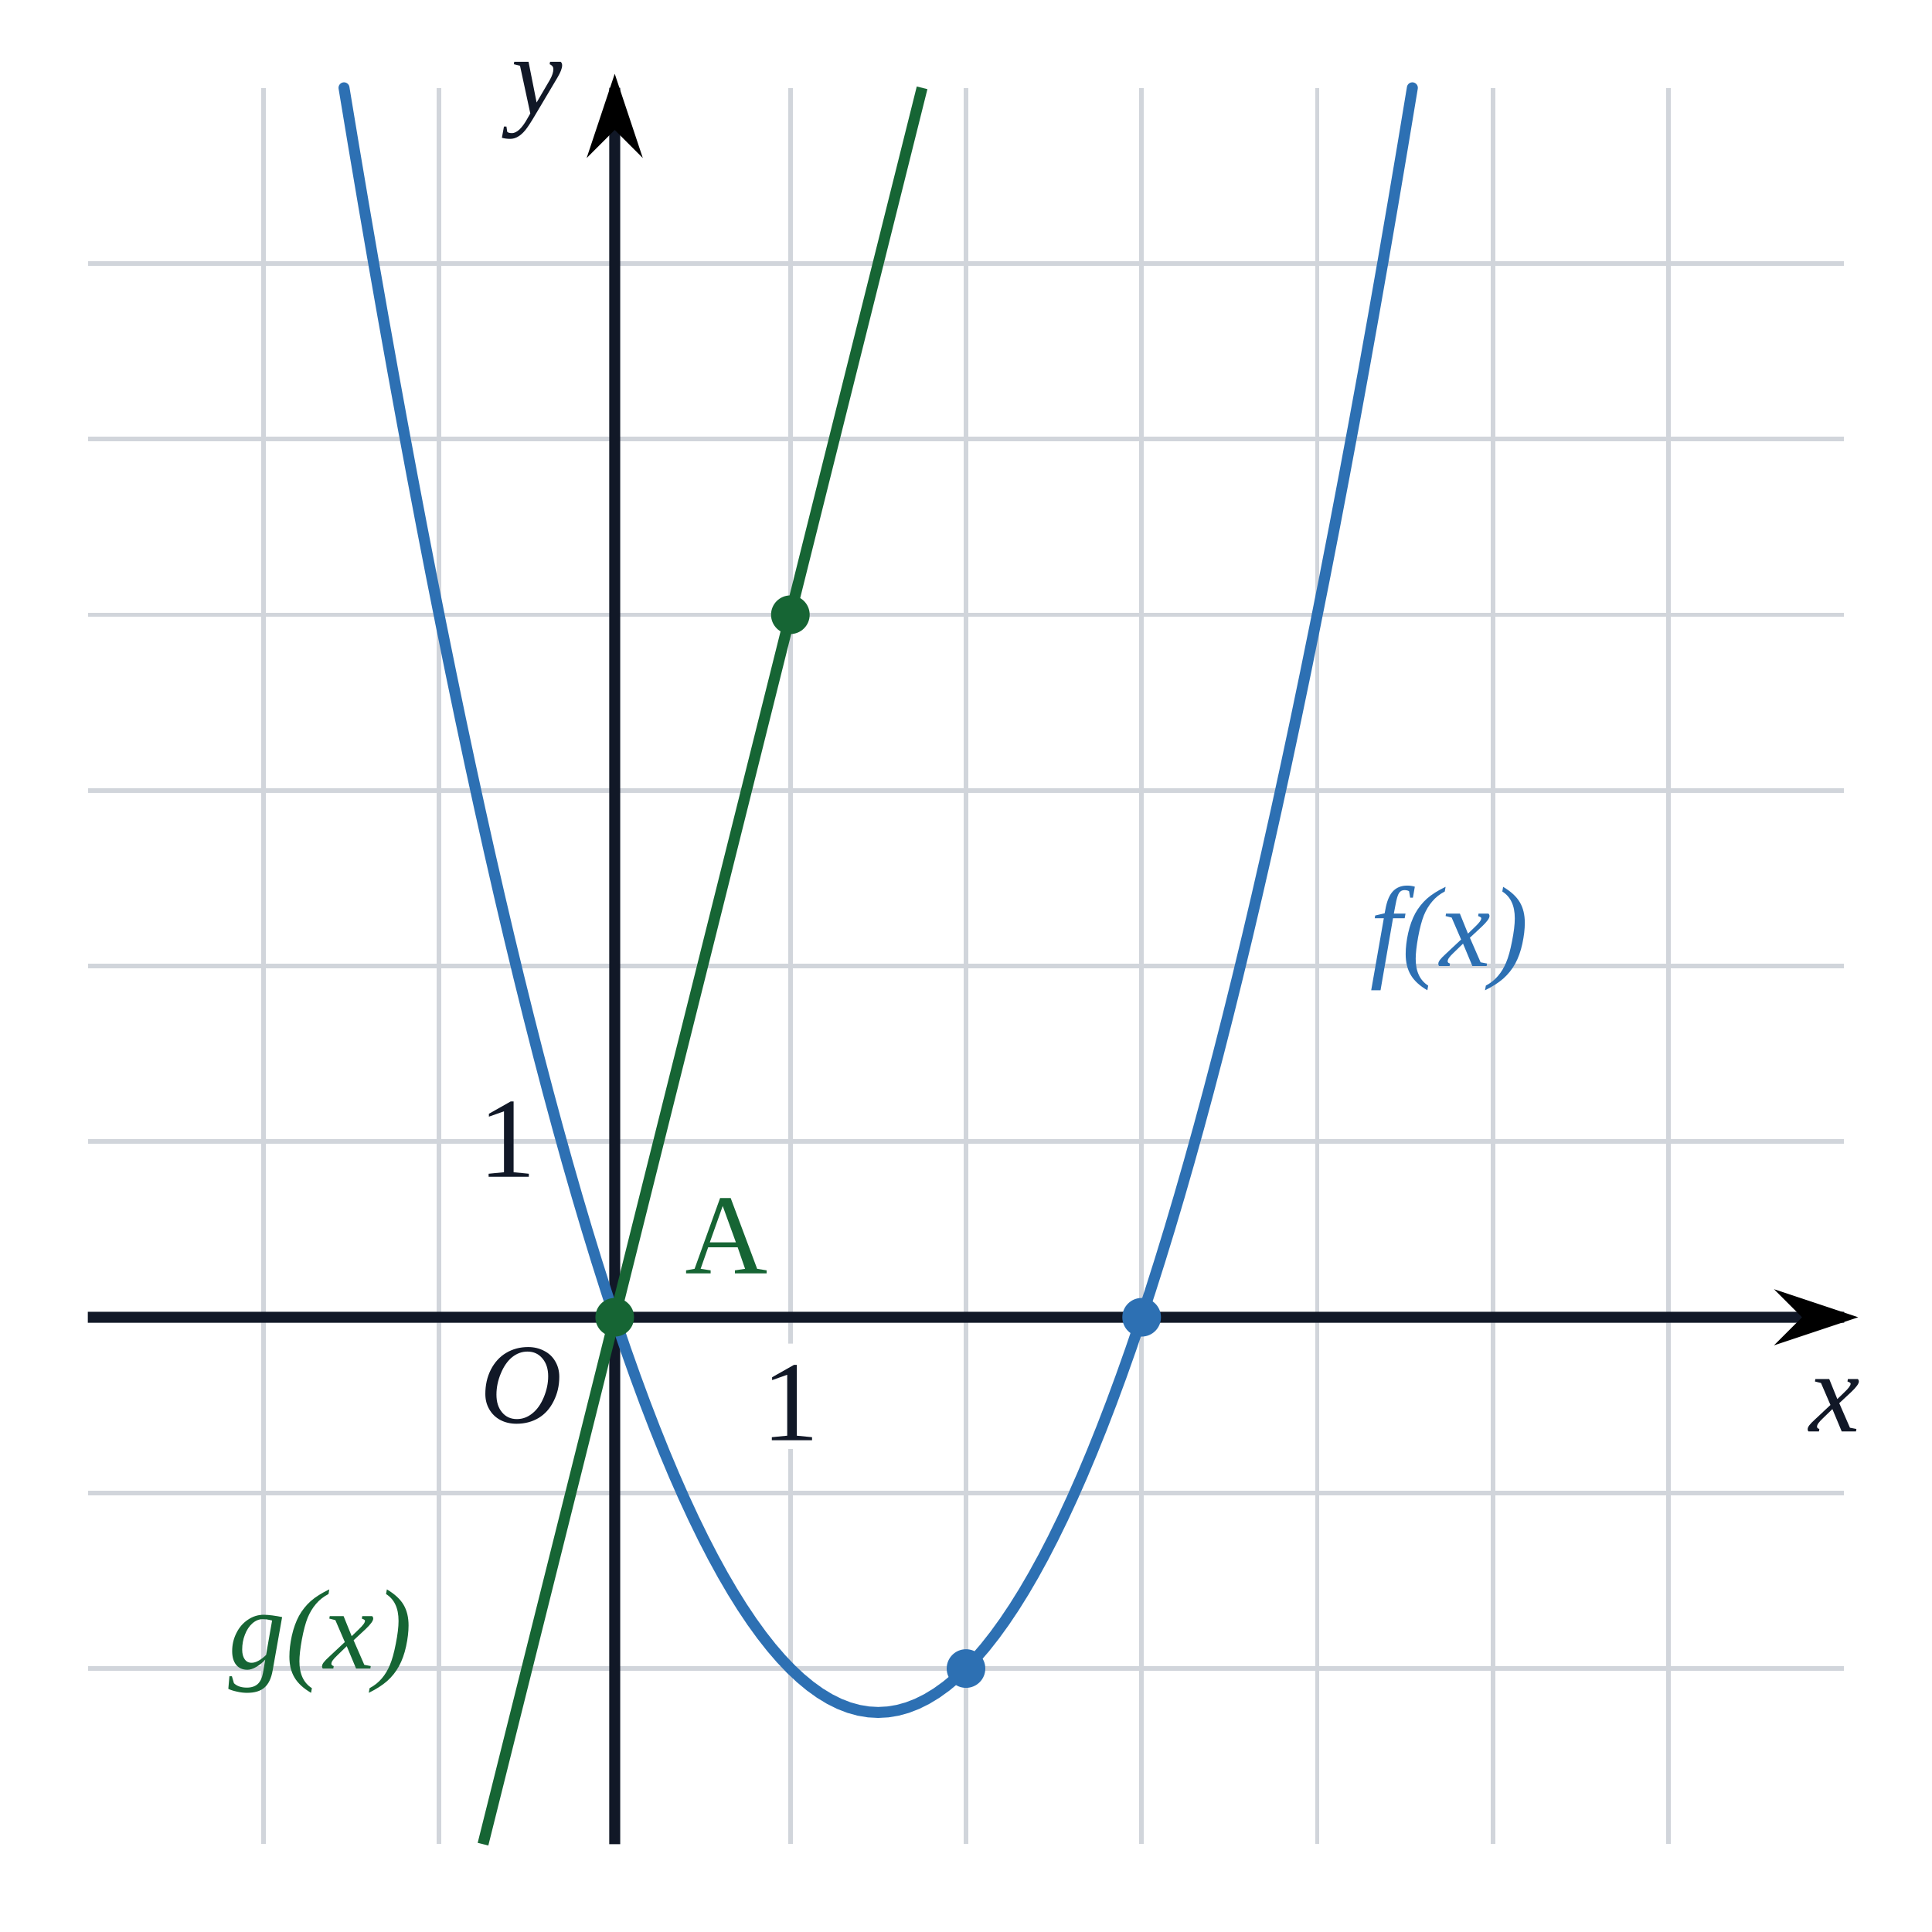
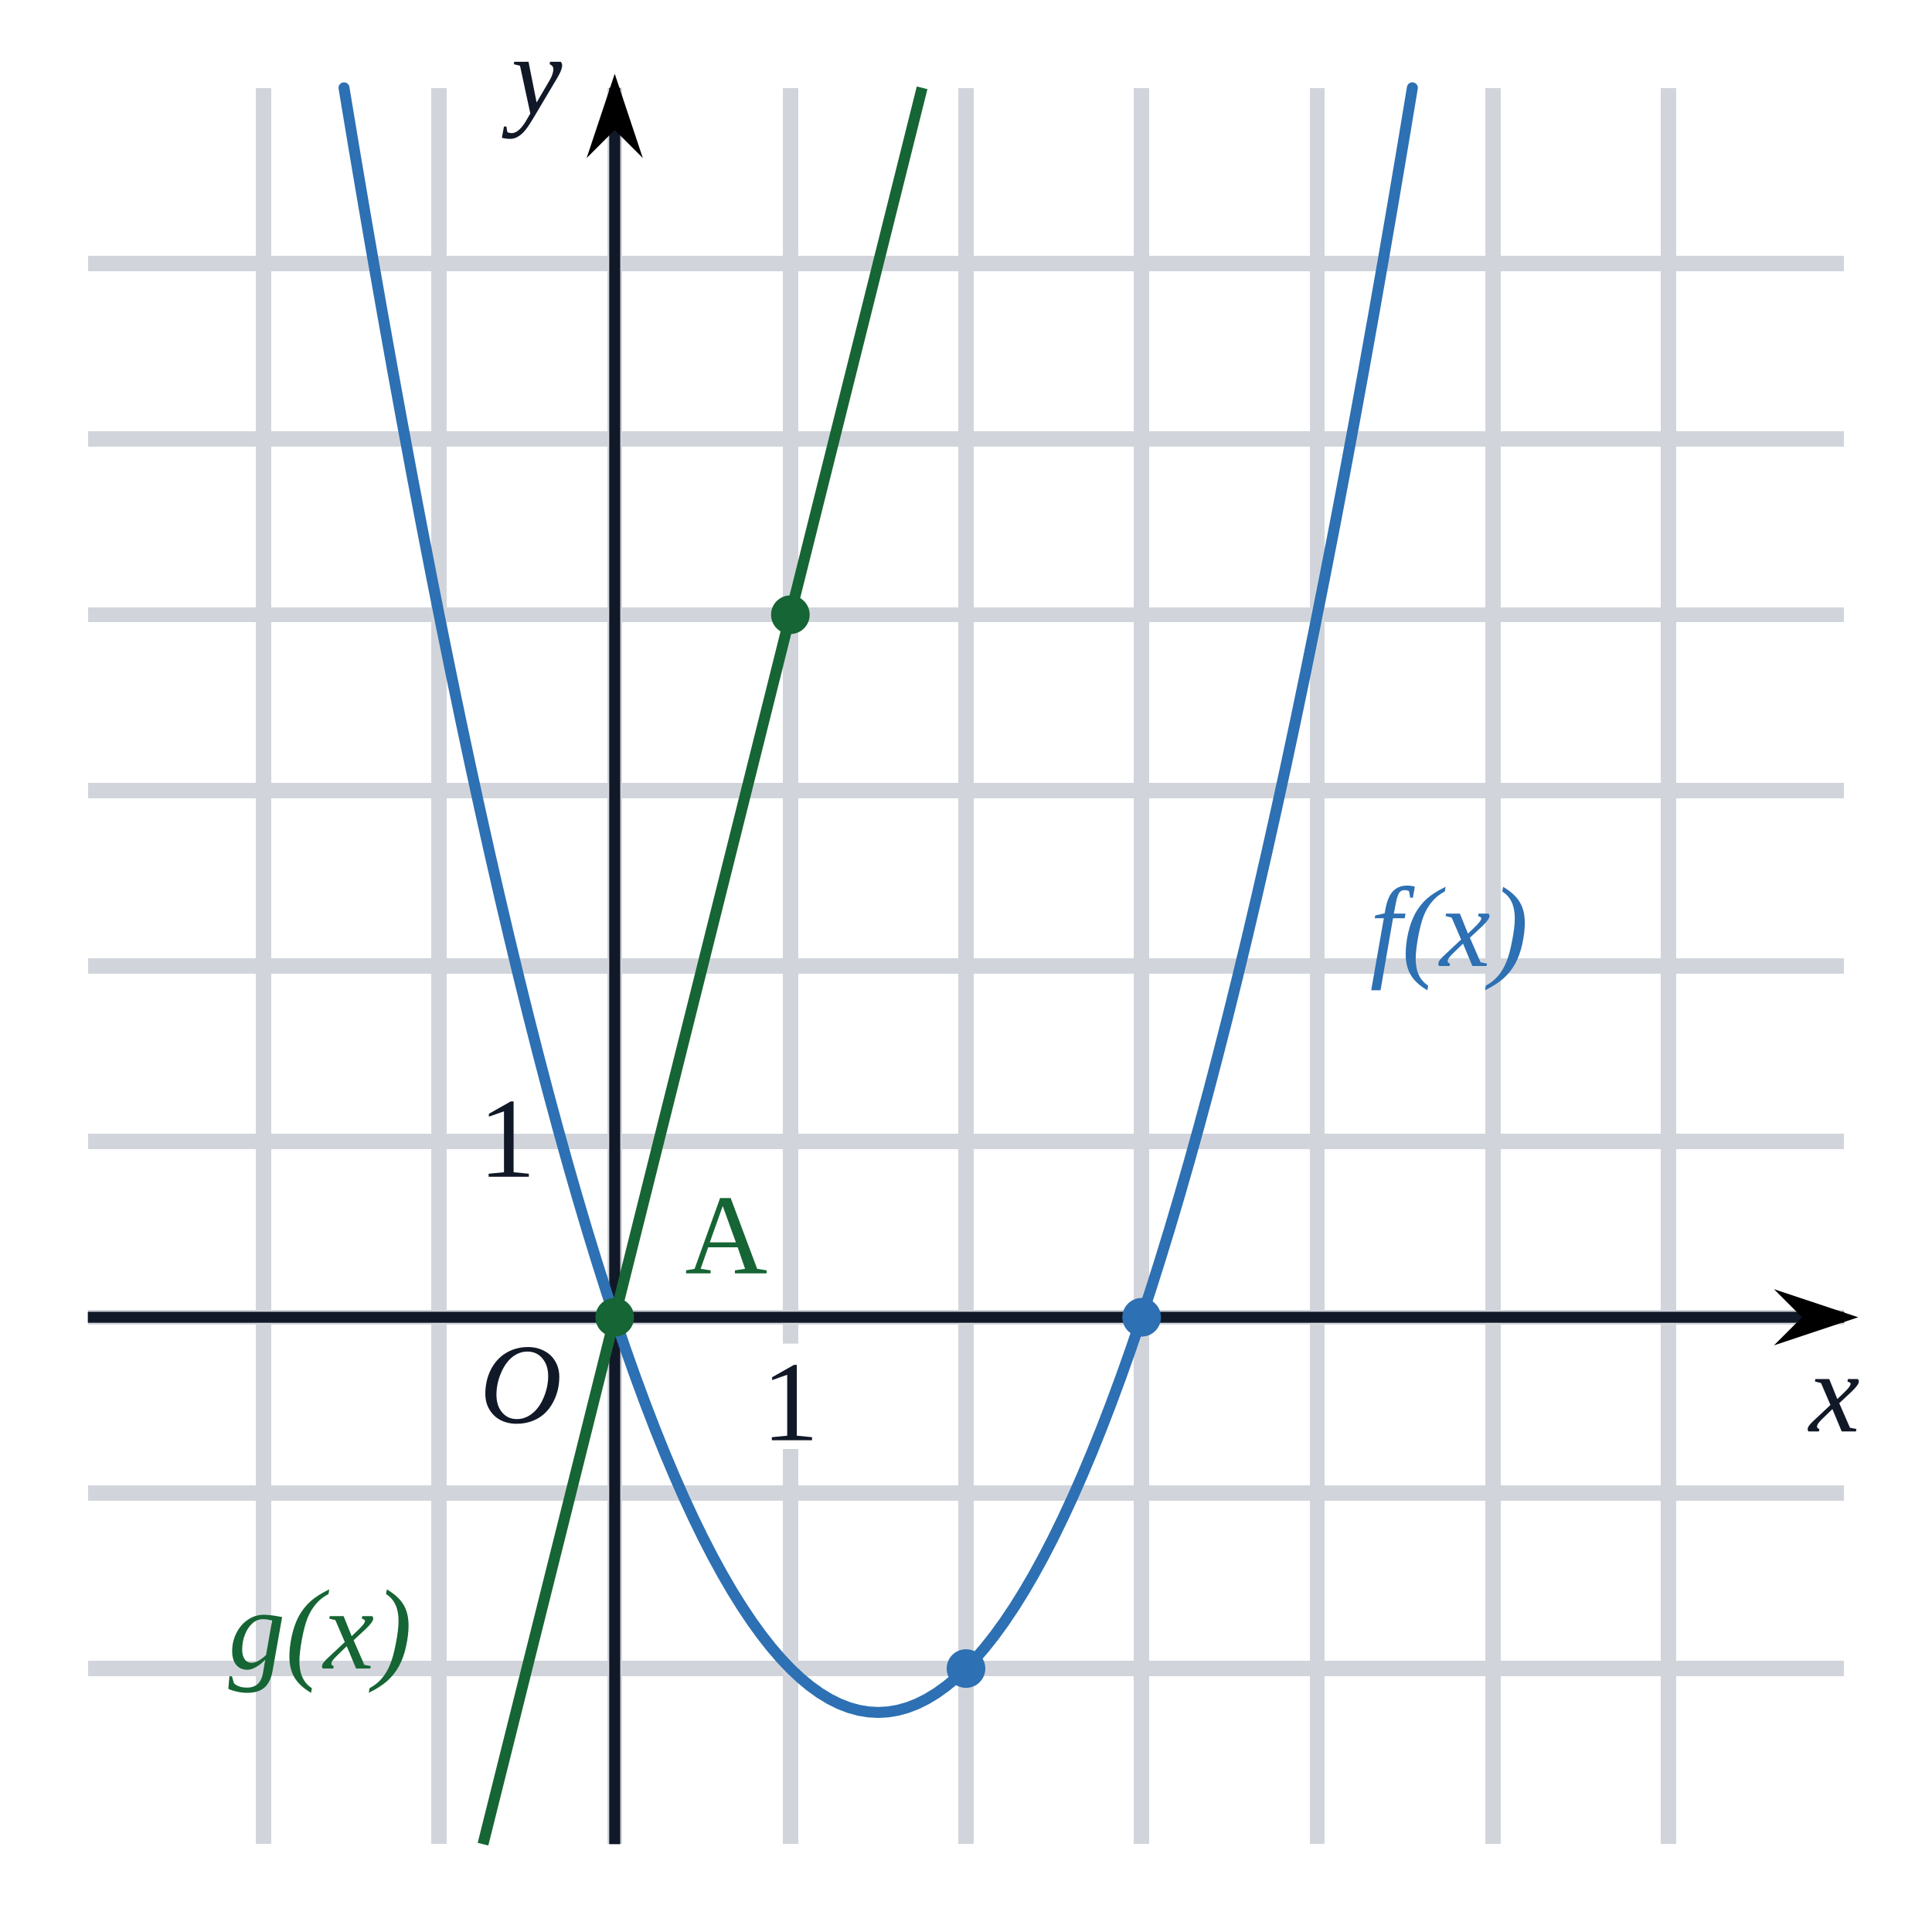
<svg xmlns="http://www.w3.org/2000/svg" width="220" height="220" viewBox="0 0 220 220">
  <rect x="0" y="0" width="220" height="220" fill="white" />
  <defs>
    <marker id="axis-arrow" viewBox="0 0 15 8" refX="13" refY="4" markerWidth="12" markerHeight="6.4" orient="auto" markerUnits="userSpaceOnUse">
      <path d="M 3 0 L 15 4 L 3 8 L 7 4 Z" fill="black" />
    </marker>
  </defs>
-   <g stroke="#d1d5db" stroke-width="0.5" shape-rendering="crispEdges">
+   <g stroke="#d1d5db" stroke-width="1.75" shape-rendering="crispEdges">
    <line x1="30" y1="10" x2="30" y2="210" />
    <line x1="50" y1="10" x2="50" y2="210" />
    <line x1="70" y1="10" x2="70" y2="210" />
    <line x1="90" y1="10" x2="90" y2="210" />
    <line x1="110" y1="10" x2="110" y2="210" />
    <line x1="130" y1="10" x2="130" y2="210" />
    <line x1="150" y1="10" x2="150" y2="210" />
    <line x1="170" y1="10" x2="170" y2="210" />
    <line x1="190" y1="10" x2="190" y2="210" />
    <line x1="10" y1="30" x2="210" y2="30" />
    <line x1="10" y1="50" x2="210" y2="50" />
    <line x1="10" y1="70" x2="210" y2="70" />
    <line x1="10" y1="90" x2="210" y2="90" />
    <line x1="10" y1="110" x2="210" y2="110" />
    <line x1="10" y1="130" x2="210" y2="130" />
    <line x1="10" y1="150" x2="210" y2="150" />
    <line x1="10" y1="170" x2="210" y2="170" />
    <line x1="10" y1="190" x2="210" y2="190" />
  </g>
  <g stroke="#111827" stroke-width="1.25">
    <line x1="10" y1="150" x2="210" y2="150" marker-end="url(#axis-arrow)" />
    <line x1="70" y1="210" x2="70" y2="10" marker-end="url(#axis-arrow)" />
  </g>
  <g font-family="sans-serif" font-size="11" fill="#111827">
    <text x="64" y="162" text-anchor="end" font-size="13" font-style="italic" font-family="Georgia, 'Times New Roman', serif">O</text>
    <rect x="87" y="153" width="7" height="12" fill="white" />
    <text x="90" y="164" text-anchor="middle" font-size="13" font-family="'Times New Roman', serif" font-weight="300">1</text>
    <text x="61" y="134" text-anchor="end" font-size="13" font-family="'Times New Roman', serif" font-weight="300">1</text>
    <text x="206" y="163" text-anchor="start" font-family="Georgia, 'Times New Roman', serif" font-style="italic" font-size="13">x</text>
    <text x="64" y="13" text-anchor="end" font-family="Georgia, 'Times New Roman', serif" font-style="italic" font-size="13">y</text>
  </g>
  <g stroke="#2d70b3" stroke-width="1.25" fill="none" stroke-linecap="round" stroke-linejoin="round">
    <path d="M 39.172 10.000 L 40.278 16.666 L 41.384 23.210 L 42.490 29.631 L 43.596 35.931 L 44.702 42.107 L 45.808 48.162 L 46.914 54.094 L 48.020 59.904 L 49.126 65.592 L 50.232 71.157 L 51.338 76.600 L 52.444 81.921 L 53.550 87.119 L 54.656 92.195 L 55.762 97.149 L 56.868 101.980 L 57.974 106.689 L 59.080 111.276 L 60.186 115.740 L 61.292 120.083 L 62.397 124.302 L 63.503 128.400 L 64.609 132.375 L 65.715 136.228 L 66.821 139.959 L 67.927 143.567 L 69.033 147.053 L 70.139 150.417 L 71.245 153.658 L 72.351 156.777 L 73.457 159.774 L 74.563 162.648 L 75.669 165.400 L 76.775 168.030 L 77.881 170.537 L 78.987 172.922 L 80.093 175.185 L 81.199 177.326 L 82.305 179.344 L 83.411 181.240 L 84.517 183.013 L 85.623 184.664 L 86.729 186.193 L 87.834 187.600 L 88.940 188.884 L 90.046 190.046 L 91.152 191.086 L 92.258 192.003 L 93.364 192.798 L 94.470 193.471 L 95.576 194.021 L 96.682 194.450 L 97.788 194.755 L 98.894 194.939 L 100.000 195.000 L 101.106 194.939 L 102.212 194.755 L 103.318 194.450 L 104.424 194.021 L 105.530 193.471 L 106.636 192.798 L 107.742 192.003 L 108.848 191.086 L 109.954 190.046 L 111.060 188.884 L 112.166 187.600 L 113.271 186.193 L 114.377 184.664 L 115.483 183.013 L 116.589 181.240 L 117.695 179.344 L 118.801 177.326 L 119.907 175.185 L 121.013 172.922 L 122.119 170.537 L 123.225 168.030 L 124.331 165.400 L 125.437 162.648 L 126.543 159.774 L 127.649 156.777 L 128.755 153.658 L 129.861 150.417 L 130.967 147.053 L 132.073 143.567 L 133.179 139.959 L 134.285 136.228 L 135.391 132.375 L 136.497 128.400 L 137.603 124.302 L 138.708 120.083 L 139.814 115.740 L 140.920 111.276 L 142.026 106.689 L 143.132 101.980 L 144.238 97.149 L 145.344 92.195 L 146.450 87.119 L 147.556 81.921 L 148.662 76.600 L 149.768 71.157 L 150.874 65.592 L 151.980 59.904 L 153.086 54.094 L 154.192 48.162 L 155.298 42.107 L 156.404 35.931 L 157.510 29.631 L 158.616 23.210 L 159.722 16.666 L 160.828 10.000" />
  </g>
  <circle cx="130" cy="150" r="2.2" fill="#2d70b3" />
  <circle cx="110" cy="190" r="2.2" fill="#2d70b3" />
  <g stroke="#166534" stroke-width="1.25" fill="none">
    <line x1="55" y1="210" x2="105" y2="10" />
  </g>
  <circle cx="90" cy="70" r="2.2" fill="#166534" />
  <circle cx="70" cy="150" r="2.2" fill="#166534" />
  <text x="156" y="110" font-family="Georgia, 'Times New Roman', serif" font-style="italic" font-size="13" fill="#2d70b3">
    f(x)
  </text>
  <text x="26" y="190" font-family="Georgia, 'Times New Roman', serif" font-style="italic" font-size="13" fill="#166534">
    g(x)
  </text>
  <text x="78" y="145" font-family="Georgia, 'Times New Roman', serif" font-size="13" fill="#166534">
    A
  </text> y="145"
        font-family="Georgia, 'Times New Roman', serif"
        font-size="13"
        fill="#166534" y="145"
        font-family="Georgia, 'Times New Roman', serif"
        font-size="13"
        fill="#166534"

</svg>
